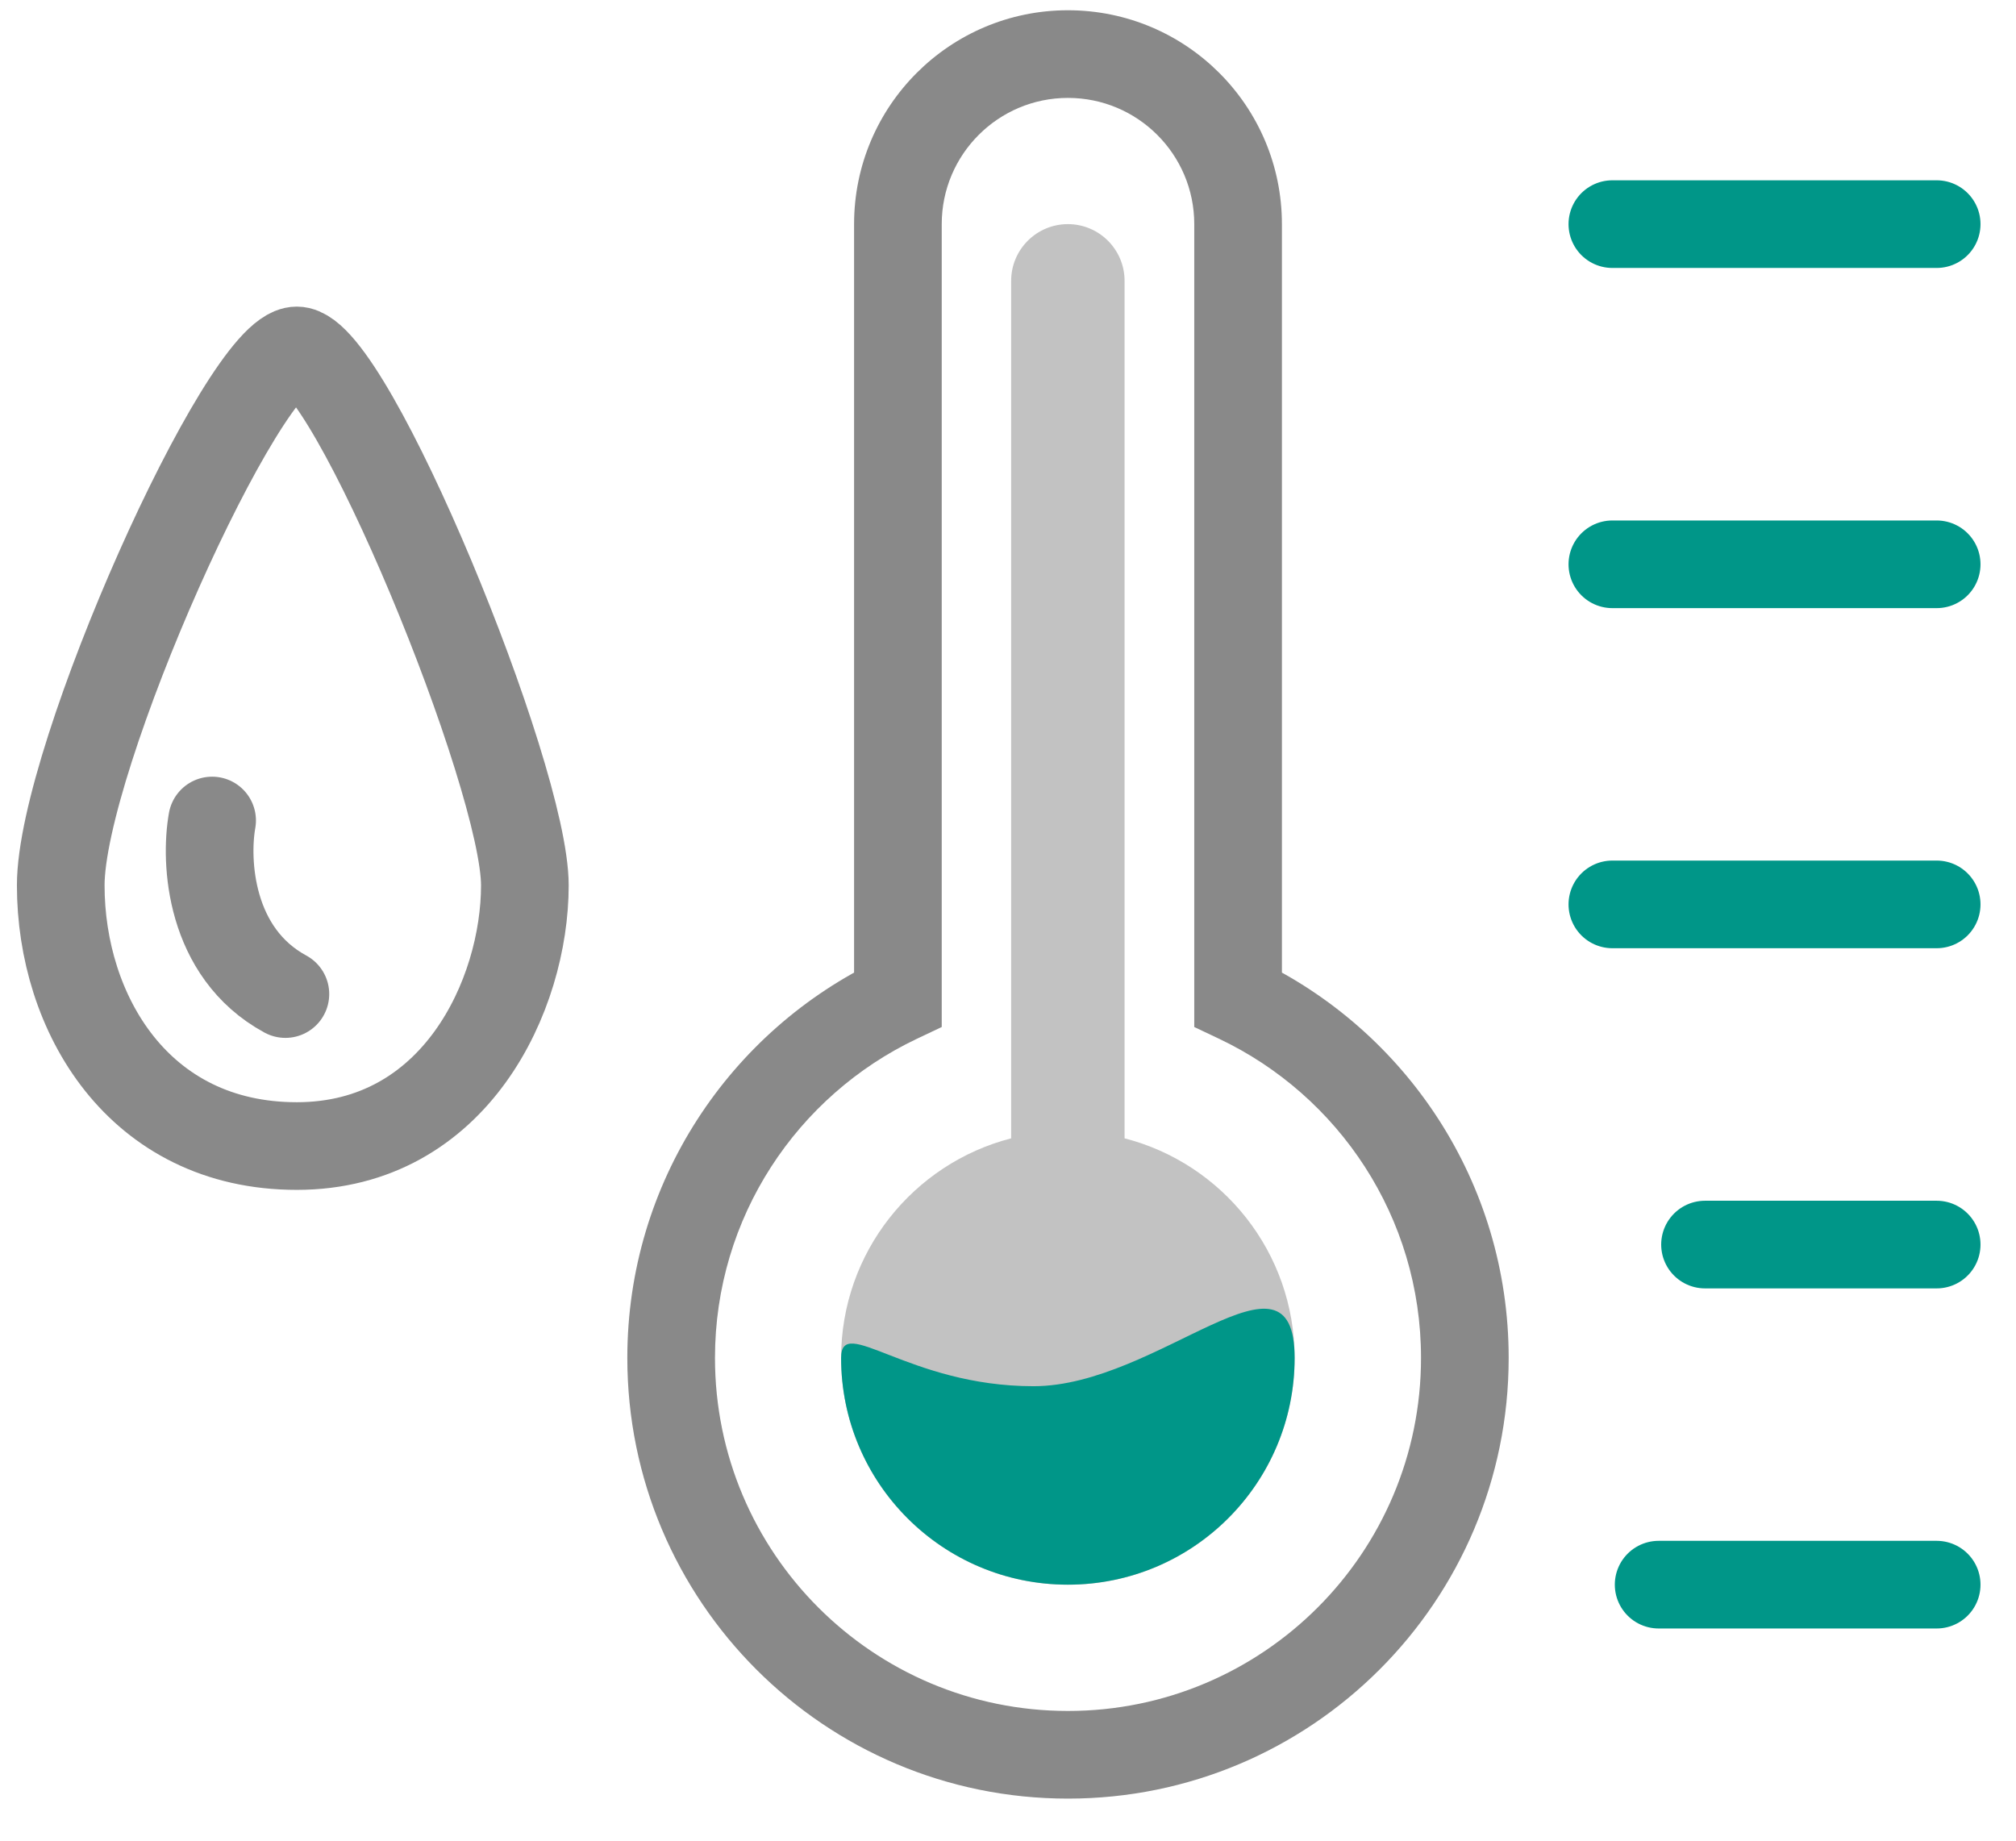
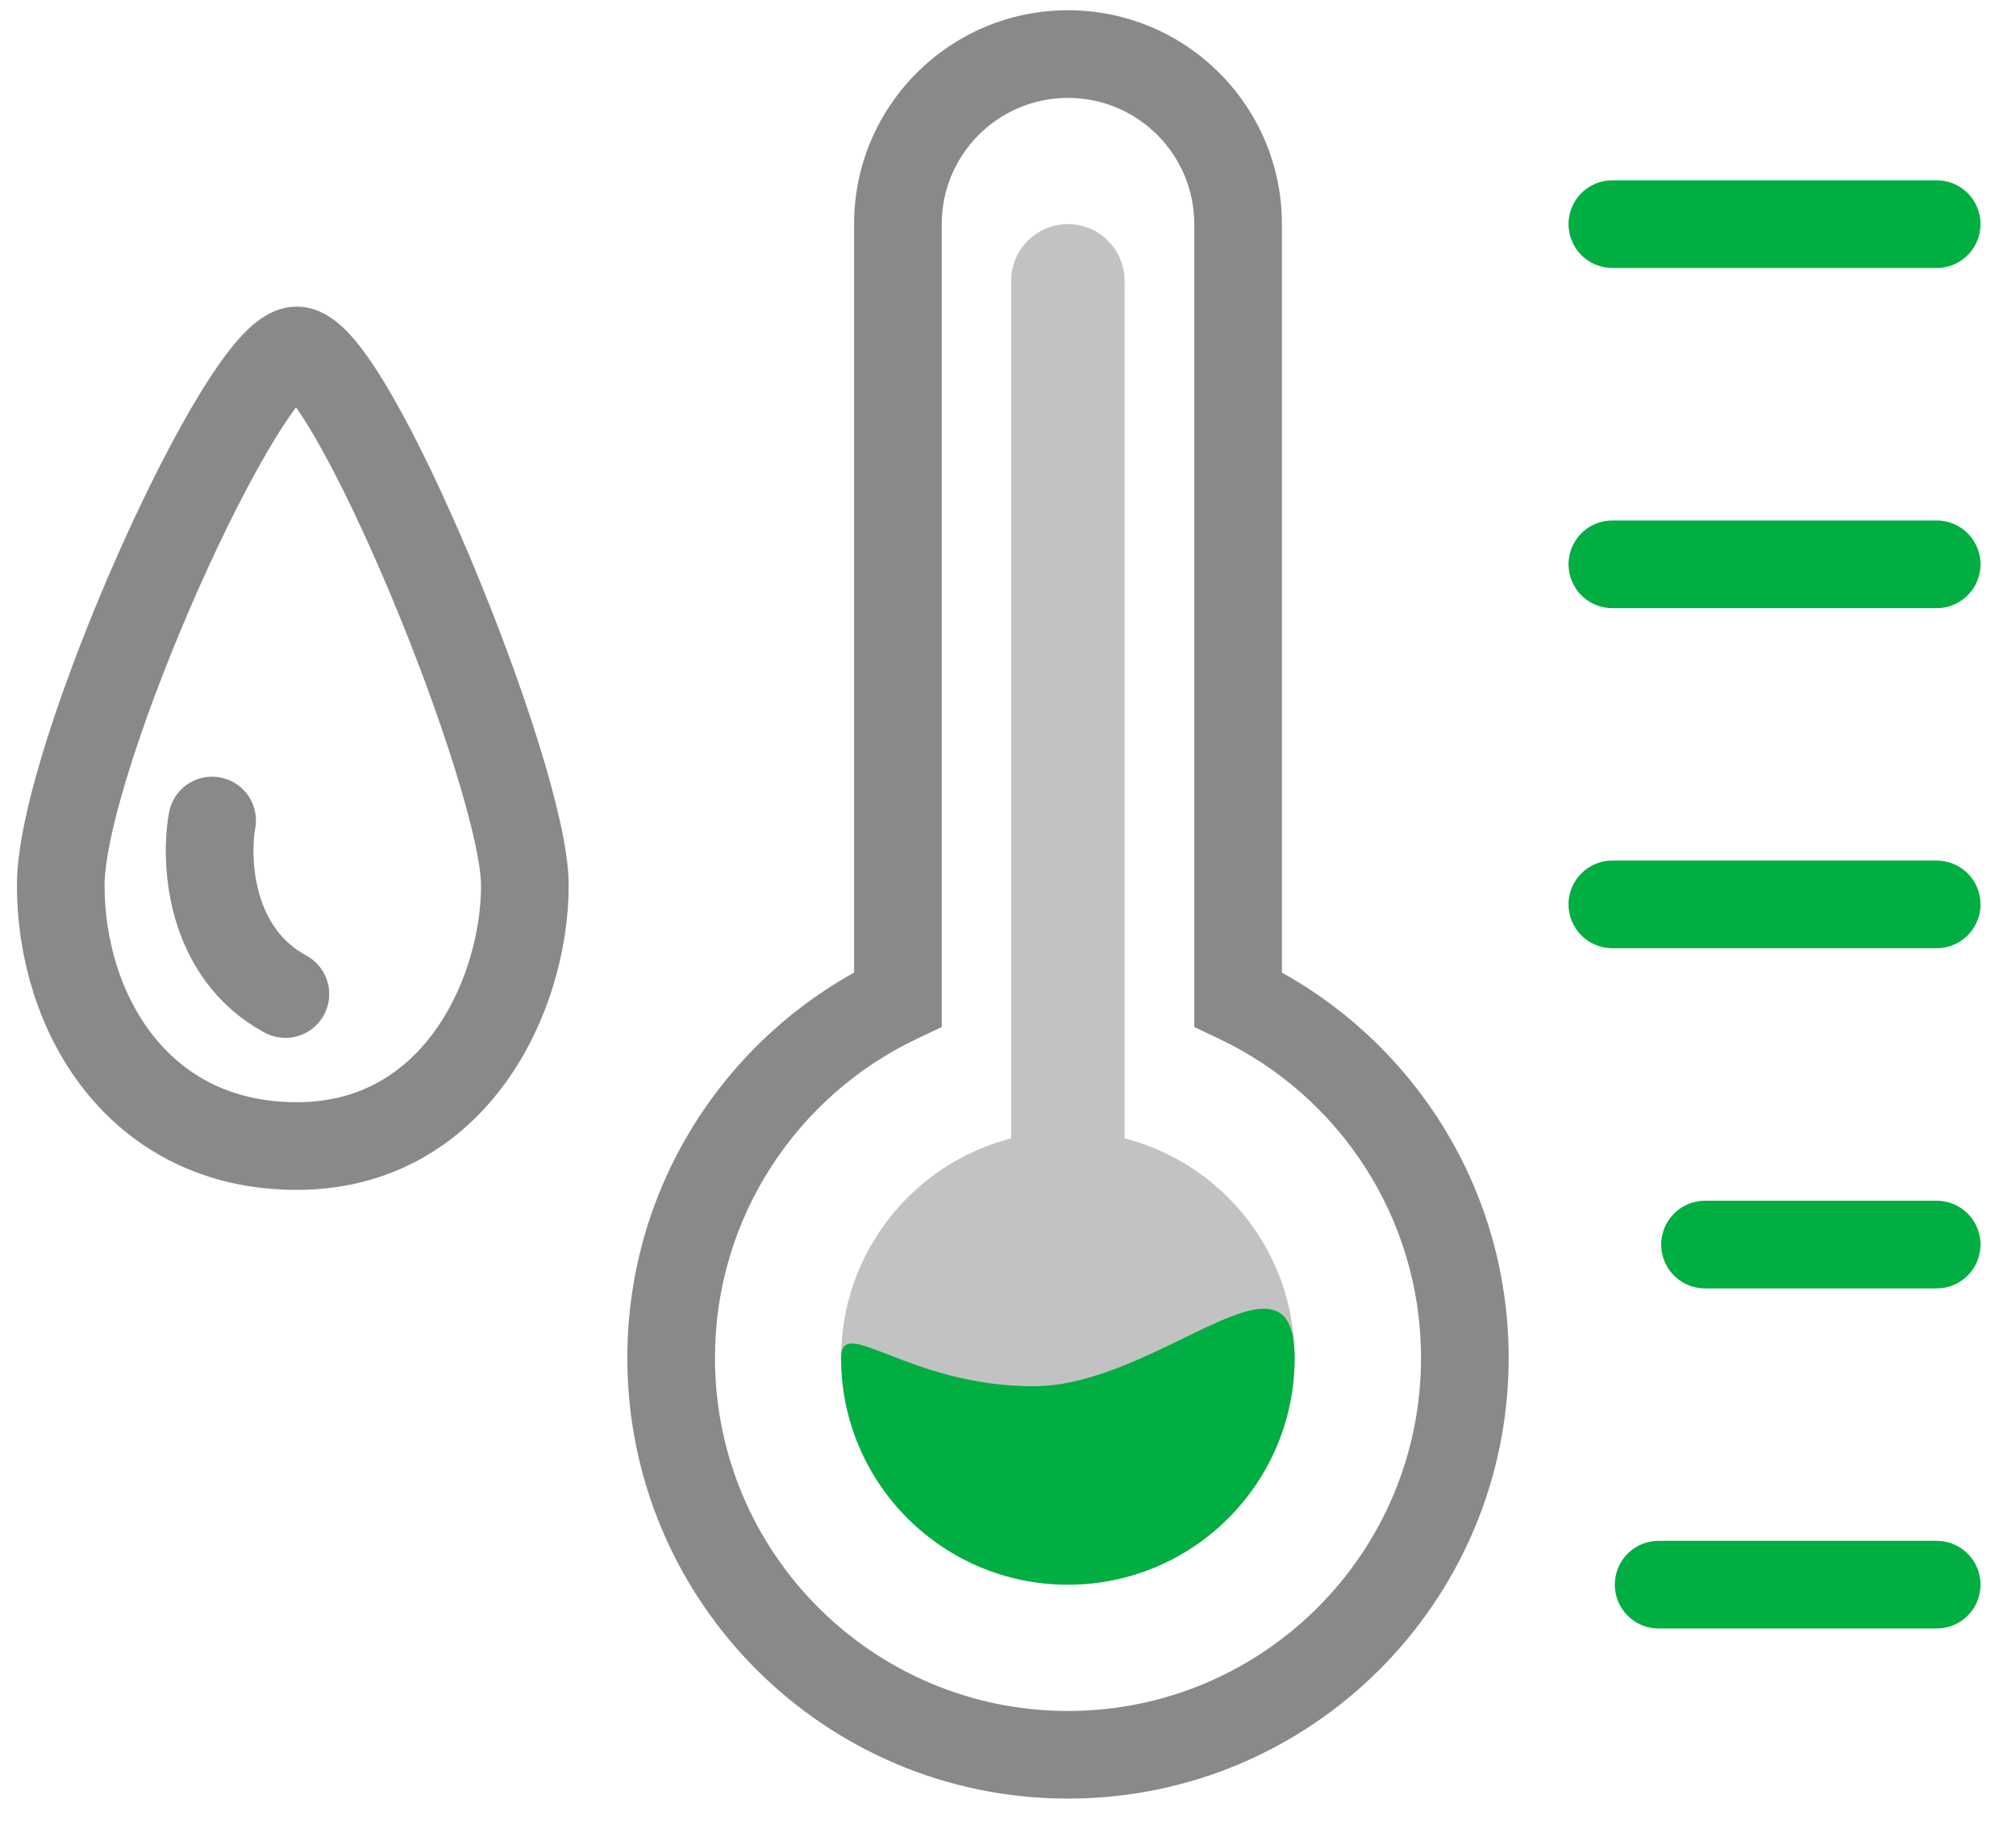
<svg xmlns="http://www.w3.org/2000/svg" width="23" height="21" viewBox="0 0 23 21" fill="none">
  <path d="M10.244 11.401L10.459 11.852L10.744 11.717V11.401H10.244ZM14.125 11.401H13.625V11.717L13.91 11.852L14.125 11.401ZM10.744 2.557C10.744 1.762 11.389 1.117 12.184 1.117V0.117C10.837 0.117 9.744 1.209 9.744 2.557H10.744ZM10.744 11.401V2.557H9.744V11.401H10.744ZM8.157 15.492C8.157 13.887 9.097 12.499 10.459 11.852L10.03 10.949C8.332 11.755 7.157 13.486 7.157 15.492H8.157ZM12.184 19.52C9.96 19.52 8.157 17.717 8.157 15.492H7.157C7.157 18.269 9.408 20.52 12.184 20.52V19.52ZM16.212 15.492C16.212 17.717 14.409 19.52 12.184 19.52V20.52C14.961 20.52 17.212 18.269 17.212 15.492H16.212ZM13.91 11.852C15.272 12.499 16.212 13.886 16.212 15.492H17.212C17.212 13.486 16.037 11.755 14.339 10.949L13.91 11.852ZM13.625 2.557V11.401H14.625V2.557H13.625ZM12.184 1.117C12.98 1.117 13.625 1.762 13.625 2.557H14.625C14.625 1.209 13.532 0.117 12.184 0.117V1.117Z" fill="#898989" />
  <path d="M0.693 10.101C0.693 8.646 2.781 3.998 3.386 3.998C3.991 3.998 5.988 8.854 5.988 10.101C5.988 11.349 5.194 13.075 3.386 13.075C1.578 13.075 0.693 11.556 0.693 10.101Z" stroke="#898989" />
  <path d="M2.42 9.361C2.337 9.825 2.387 10.87 3.256 11.341" stroke="#898989" stroke-linecap="round" />
  <path fill-rule="evenodd" clip-rule="evenodd" d="M11.536 12.987L11.536 3.204C11.536 2.847 11.826 2.557 12.183 2.557C12.54 2.557 12.83 2.847 12.83 3.204L12.83 12.987C13.946 13.274 14.77 14.287 14.77 15.493C14.77 16.922 13.612 18.08 12.183 18.08C10.754 18.08 9.596 16.922 9.596 15.493C9.596 14.287 10.421 13.274 11.536 12.987Z" fill="#C2C2C2" />
-   <path d="M14.77 15.492C14.77 16.921 13.612 18.079 12.183 18.079C10.754 18.079 9.596 16.921 9.596 15.492C9.596 14.986 10.362 15.815 11.791 15.815C13.22 15.815 14.77 14.063 14.77 15.492Z" fill="#009688" />
-   <path d="M22.095 18.079H18.923" stroke="#009688" stroke-linecap="round" />
-   <path d="M22.095 14.199H19.452" stroke="#009688" stroke-linecap="round" />
-   <path d="M22.095 10.318L18.395 10.318" stroke="#009688" stroke-linecap="round" />
-   <path d="M22.095 6.438L18.395 6.438" stroke="#009688" stroke-linecap="round" />
-   <path d="M22.095 2.557H18.395" stroke="#009688" stroke-linecap="round" />
+   <path d="M14.77 15.492C14.77 16.921 13.612 18.079 12.183 18.079C10.754 18.079 9.596 16.921 9.596 15.492C9.596 14.986 10.362 15.815 11.791 15.815C13.22 15.815 14.77 14.063 14.77 15.492Z" fill="#00AE42" />
+   <path d="M22.095 18.079H18.923" stroke="#00AE42" stroke-linecap="round" />
+   <path d="M22.095 14.199H19.452" stroke="#00AE42" stroke-linecap="round" />
+   <path d="M22.095 10.318L18.395 10.318" stroke="#00AE42" stroke-linecap="round" />
+   <path d="M22.095 6.438L18.395 6.438" stroke="#00AE42" stroke-linecap="round" />
+   <path d="M22.095 2.557H18.395" stroke="#00AE42" stroke-linecap="round" />
</svg>
